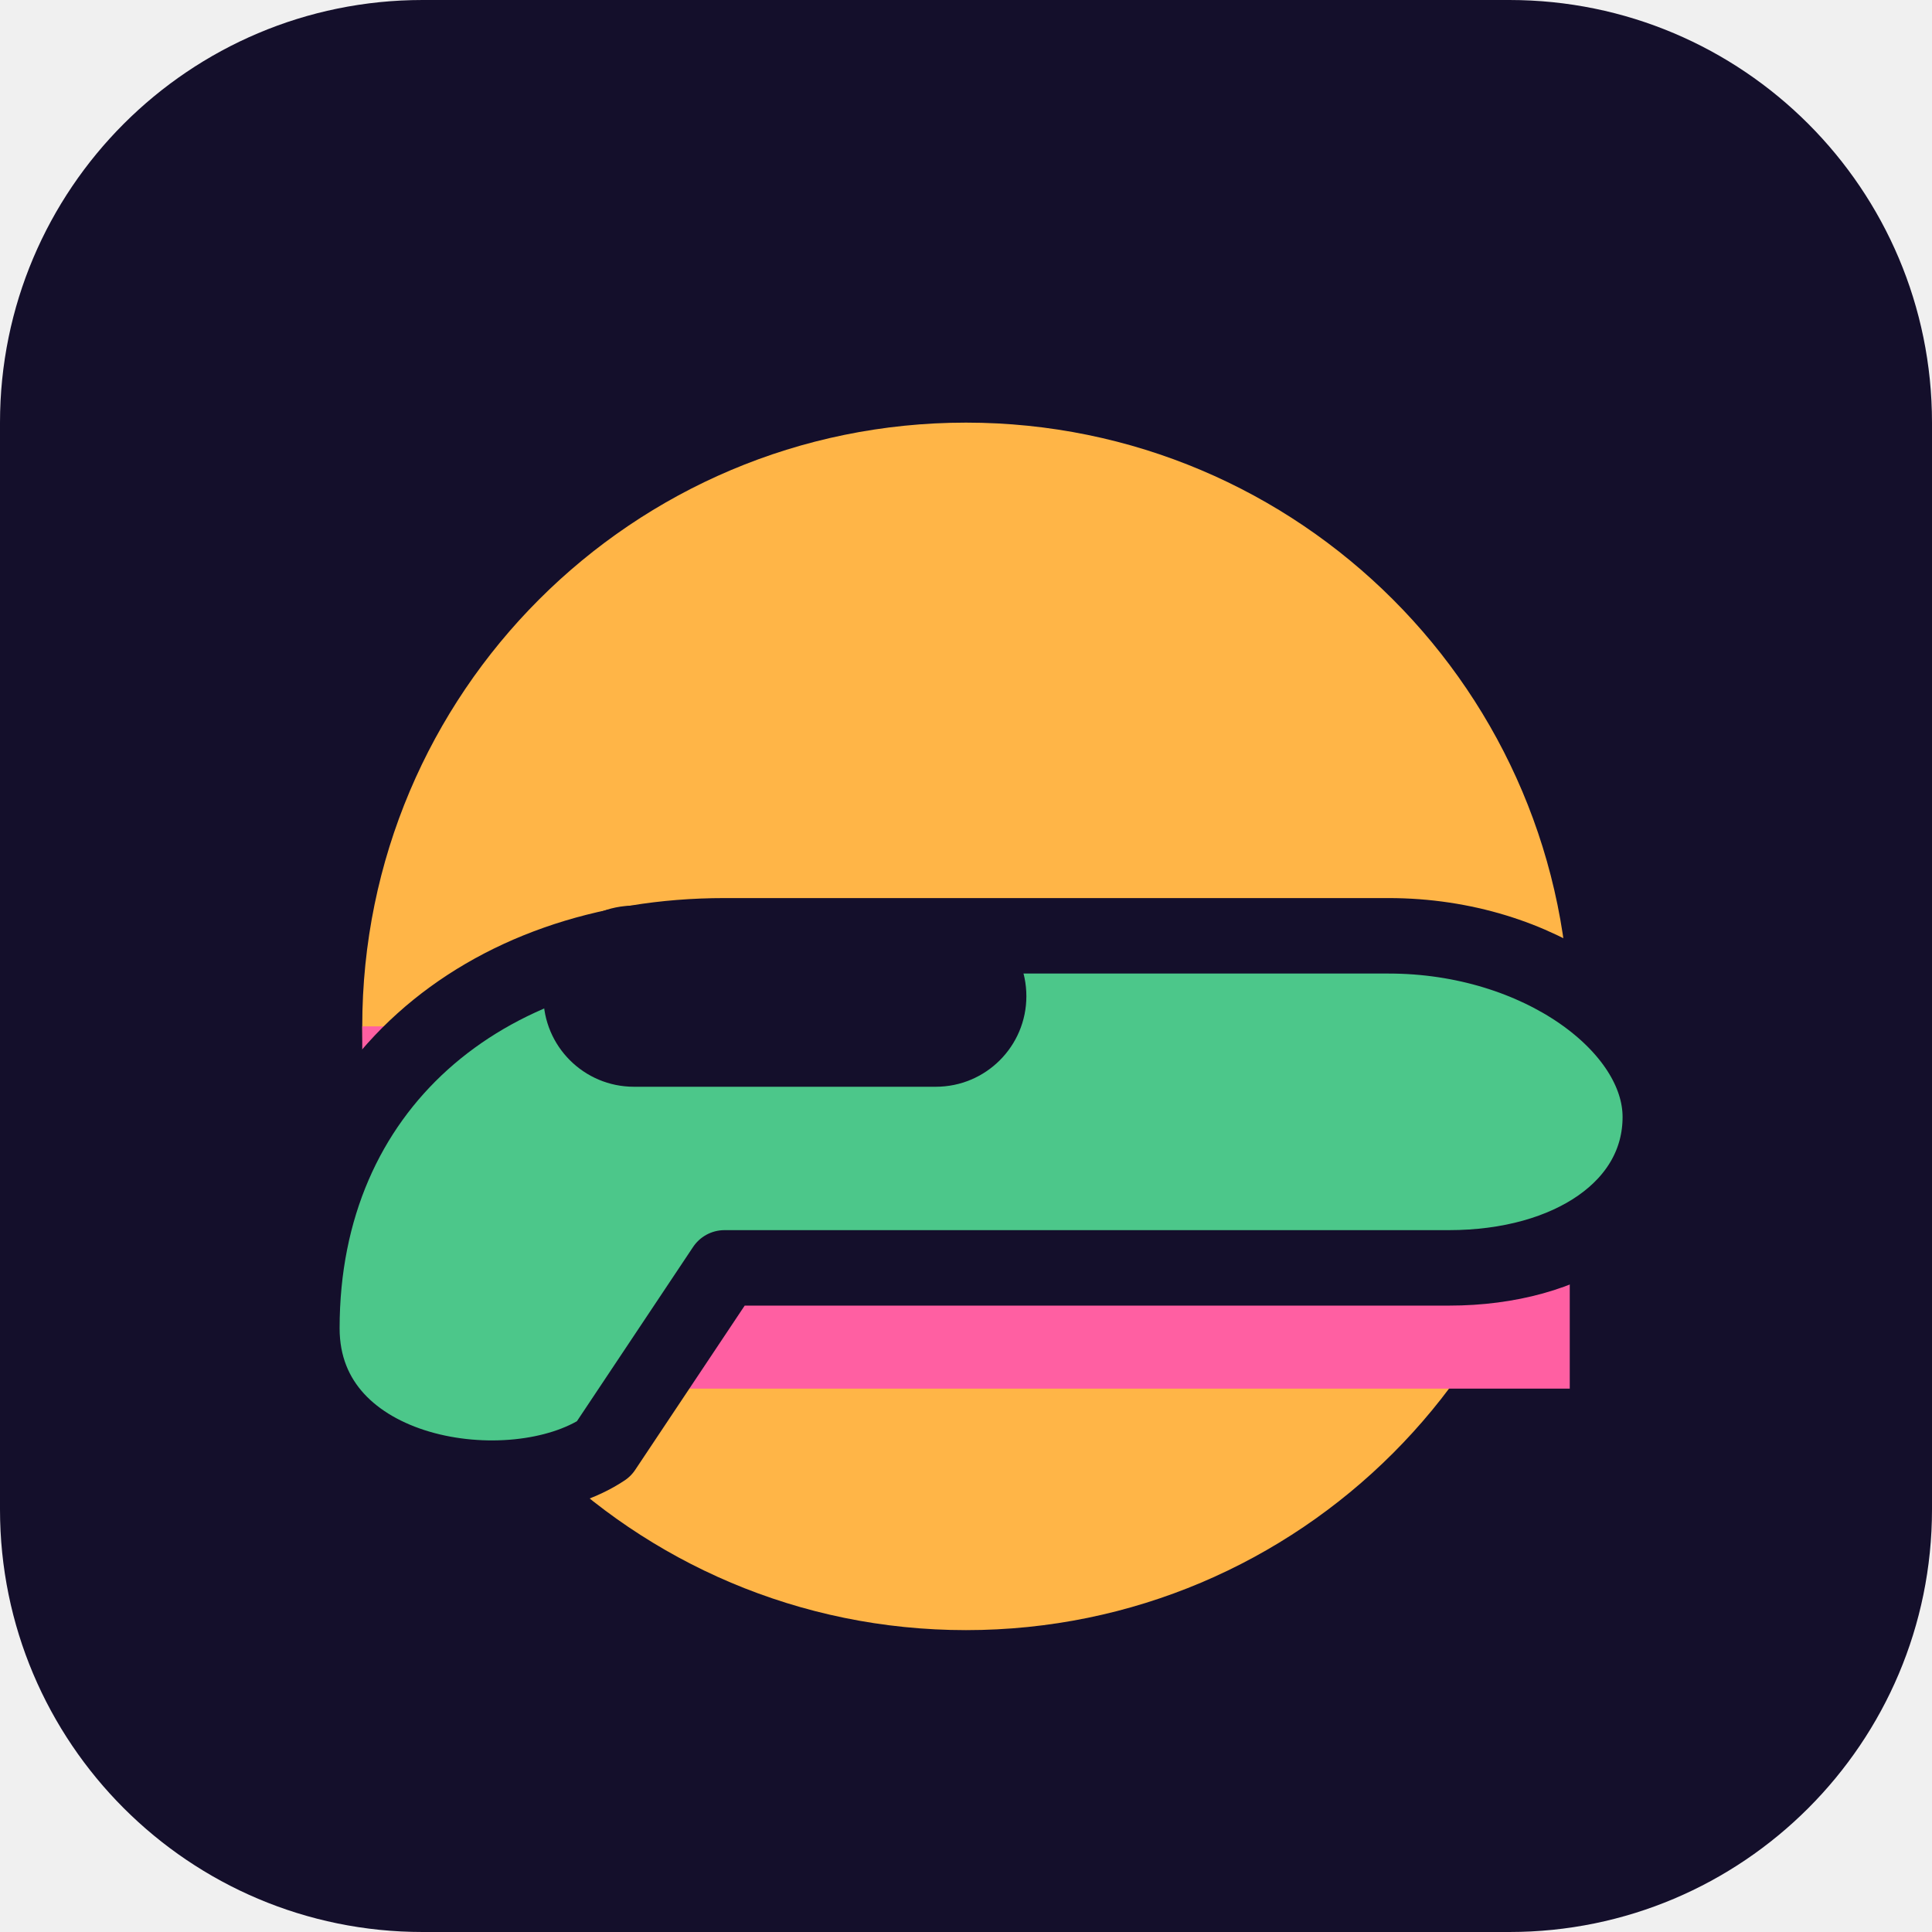
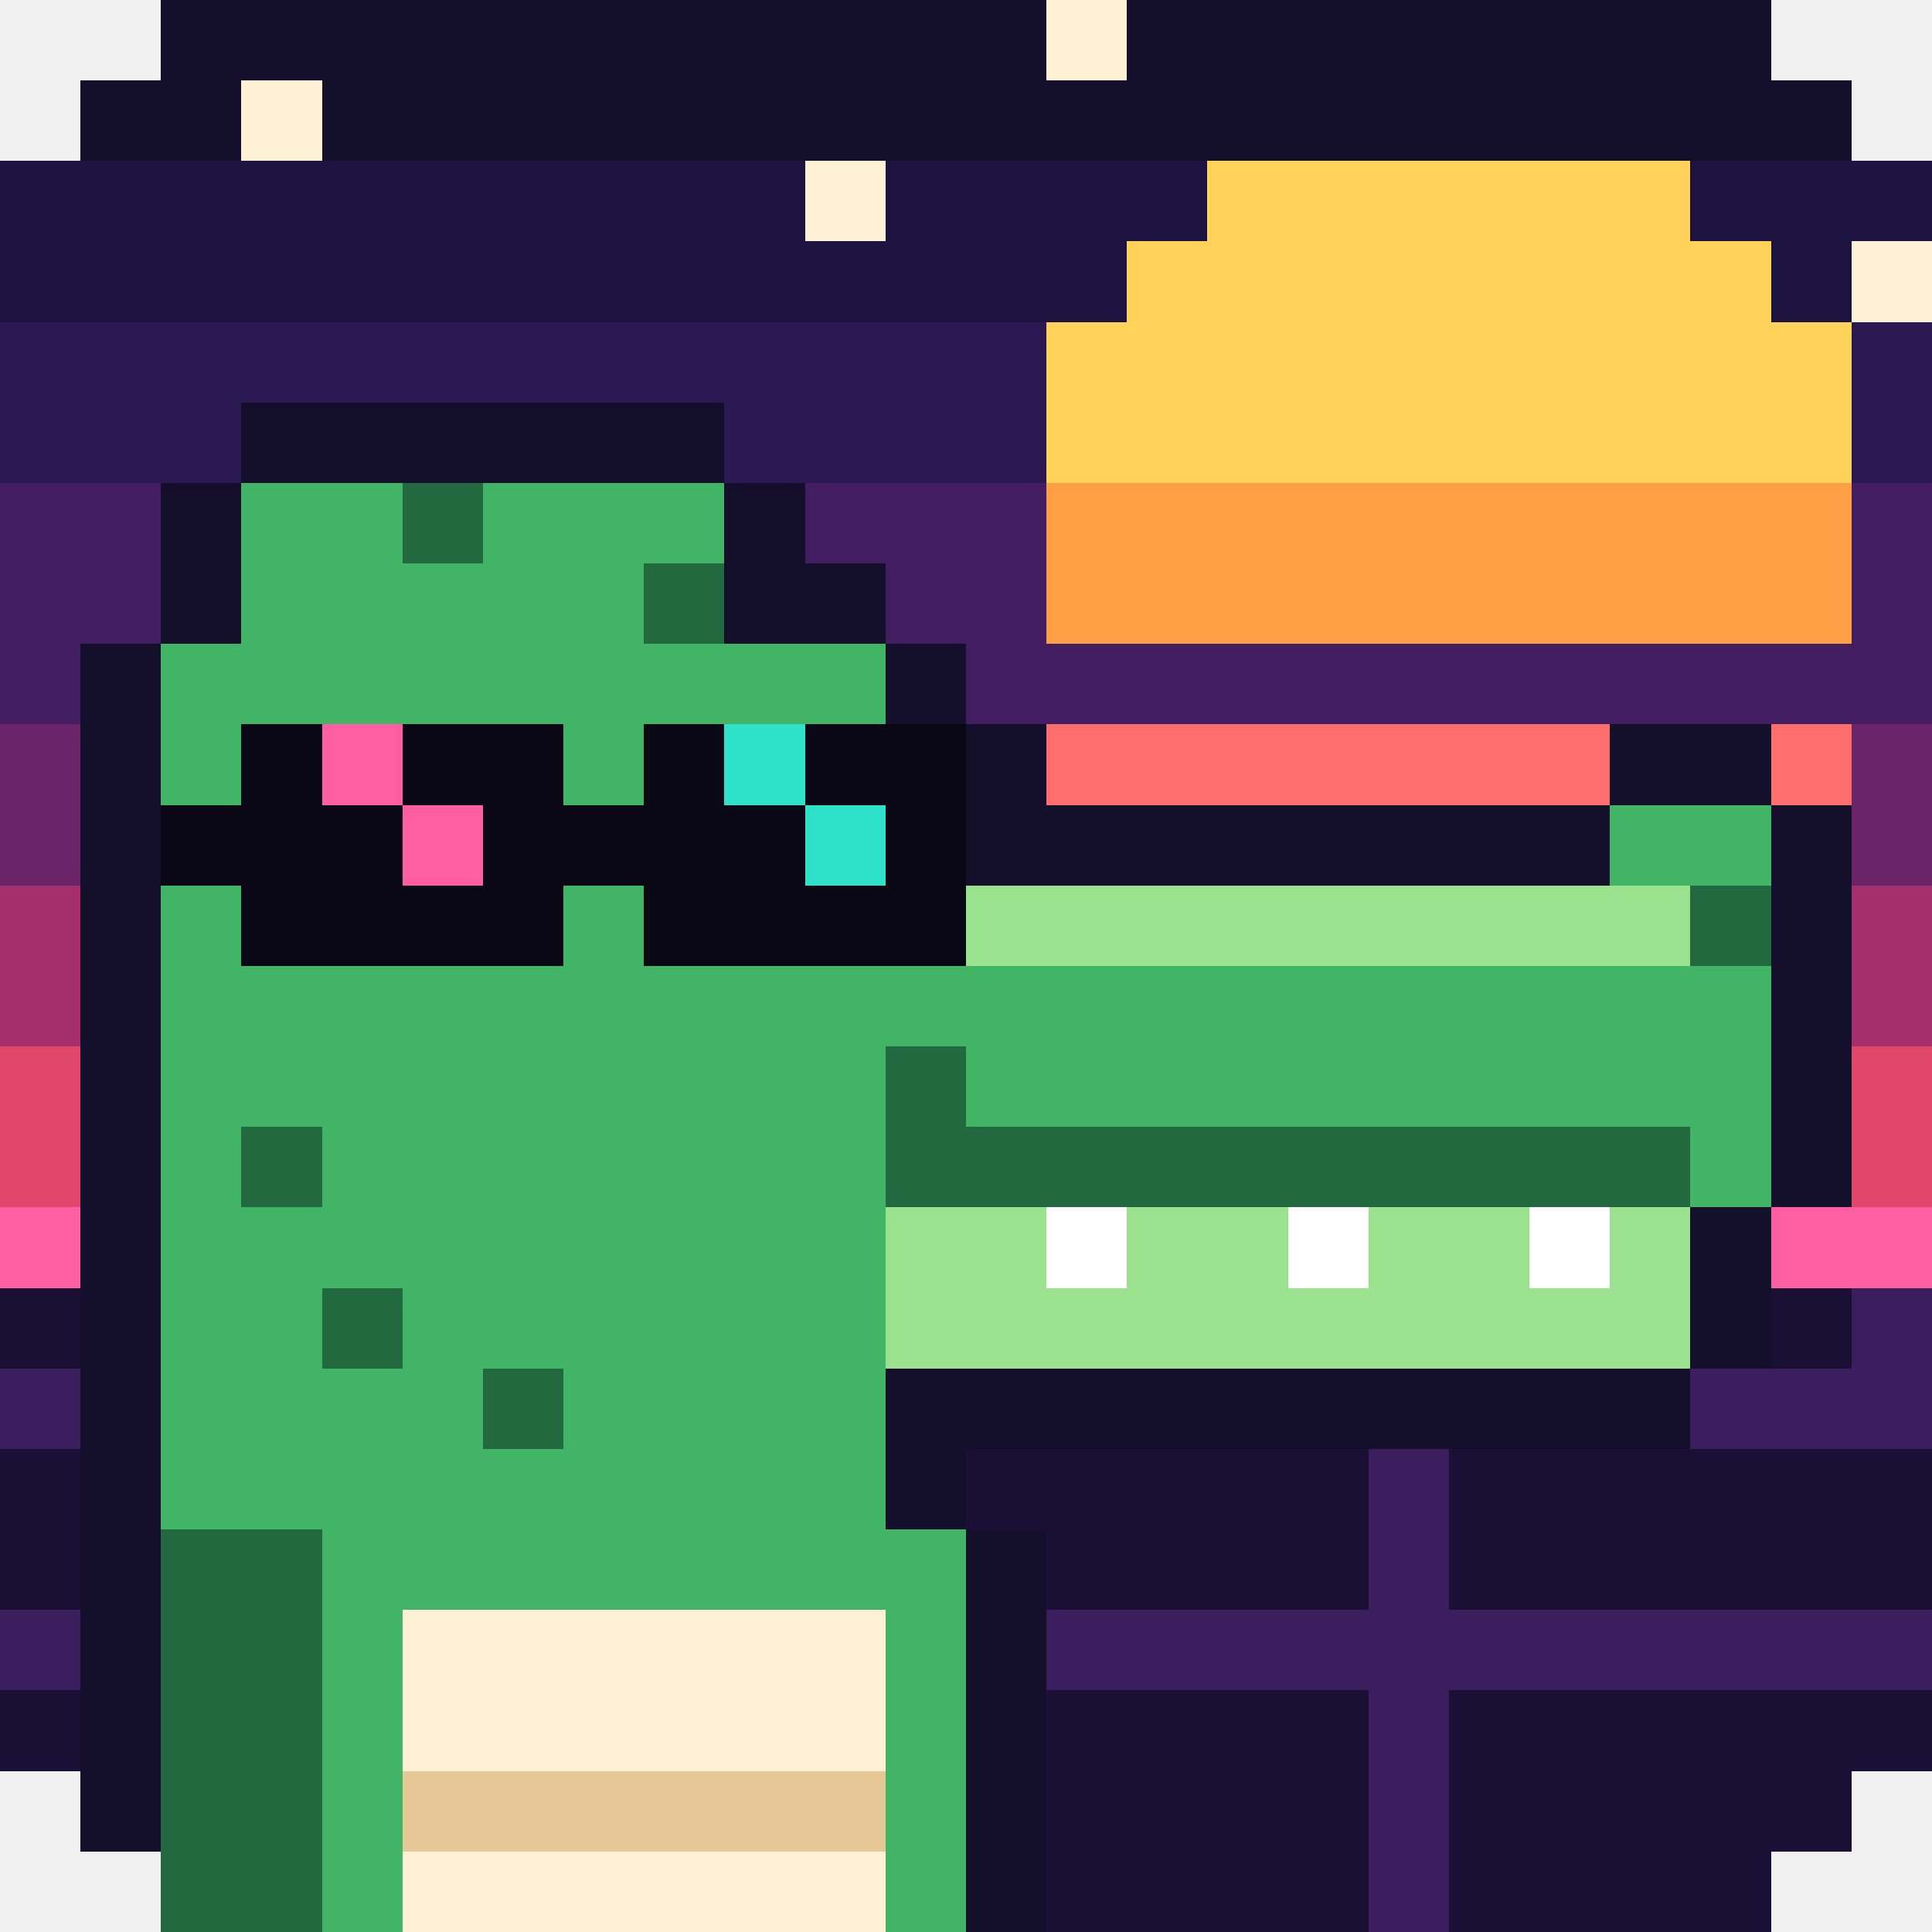
- <svg xmlns="http://www.w3.org/2000/svg" viewBox="0 0 64 64">
-   <rect width="64" height="64" rx="14" fill="#140f2b" />
-   <circle cx="32" cy="34" r="20" fill="#ffb547" />
-   <rect x="12" y="34" width="40" height="4" fill="#ff5fa2" />
-   <rect x="12" y="42" width="40" height="4" fill="#ff5fa2" />
-   <path d="M10 44c0-8 6-13 14-13h22c5 0 9 3 9 6s-3 5-7 5H24l-4 6c-3 2-10 1-10-4z" fill="#4cc78a" stroke="#140f2b" stroke-width="2.5" stroke-linejoin="round" />
-   <rect x="18" y="30" width="16" height="6" rx="3" fill="#140f2b" />
+ <svg xmlns="http://www.w3.org/2000/svg" viewBox="0 0 24 24" shape-rendering="crispEdges">
+   <path fill="#140F2B" d="M2 0h11v1h-11zM14 0h8v1h-8zM1 1h2v1h-2zM4 1h19v1h-19zM3 5h6v1h-6zM2 6h1v1h-1zM9 6h1v1h-1zM2 7h1v1h-1zM9 7h2v1h-2zM1 8h1v1h-1zM11 8h1v1h-1zM1 9h1v1h-1zM12 9h1v1h-1zM20 9h2v1h-2zM1 10h1v1h-1zM12 10h8v1h-8zM22 10h1v1h-1zM1 11h1v1h-1zM22 11h1v1h-1zM1 12h1v1h-1zM22 12h1v1h-1zM1 13h1v1h-1zM22 13h1v1h-1zM1 14h1v1h-1zM22 14h1v1h-1zM1 15h1v1h-1zM21 15h1v1h-1zM1 16h1v1h-1zM21 16h1v1h-1zM1 17h1v1h-1zM11 17h10v1h-10zM1 18h1v1h-1zM11 18h1v1h-1zM1 19h1v1h-1zM12 19h1v1h-1zM1 20h1v1h-1zM12 20h1v1h-1zM1 21h1v1h-1zM12 21h1v1h-1zM1 22h1v1h-1zM12 22h1v1h-1zM12 23h1v1h-1z" />
+   <path fill="#FFF1D6" d="M13 0h1v1h-1zM3 1h1v1h-1zM10 2h1v1h-1zM23 3h1v1h-1zM5 20h6v1h-6zM5 21h6v1h-6zM5 23h6v1h-6z" />
+   <path fill="#1D1340" d="M0 2h10v1h-10zM11 2h4v1h-4zM21 2h3v1h-3zM0 3h14v1h-14zM22 3h1v1h-1z" />
+   <path fill="#FFD25A" d="M15 2h6v1h-6zM14 3h8v1h-8zM13 4h10v1h-10zM13 5h10v1h-10z" />
+   <path fill="#2B1852" d="M0 4h13v1h-13zM23 4h1v1h-1zM0 5h3v1h-3zM9 5h4v1h-4zM23 5h1v1h-1z" />
+   <path fill="#431D61" d="M0 6h2v1h-2zM10 6h3v1h-3zM23 6h1v1h-1zM0 7h2v1h-2zM11 7h2v1h-2zM23 7h1v1h-1zM0 8h1v1h-1zM12 8h12v1h-12z" />
+   <path fill="#41B465" d="M3 6h2v1h-2zM6 6h3v1h-3zM3 7h5v1h-5zM2 8h9v1h-9zM2 9h1v1h-1zM7 9h1v1h-1zM20 10h2v1h-2zM2 11h1v1h-1zM7 11h1v1h-1zM2 12h20v1h-20zM2 13h9v1h-9zM12 13h10v1h-10zM2 14h1v1h-1zM4 14h7v1h-7zM21 14h1v1h-1zM2 15h9v1h-9zM2 16h2v1h-2zM5 16h6v1h-6zM2 17h4v1h-4zM7 17h4v1h-4zM2 18h9v1h-9zM4 19h8v1h-8zM4 20h1v1h-1zM11 20h1v1h-1zM4 21h1v1h-1zM11 21h1v1h-1zM4 22h1v1h-1zM11 22h1v1h-1zM4 23h1v1h-1zM11 23h1v1h-1z" />
+   <path fill="#22693F" d="M5 6h1v1h-1zM8 7h1v1h-1zM21 11h1v1h-1zM11 13h1v1h-1zM3 14h1v1h-1zM11 14h10v1h-10zM4 16h1v1h-1zM6 17h1v1h-1zM2 19h2v1h-2zM2 20h2v1h-2zM2 21h2v1h-2zM2 22h2v1h-2zM2 23h2v1h-2z" />
+   <path fill="#FF9F45" d="M13 6h10v1h-10zM13 7h10v1h-10z" />
+   <path fill="#6B2468" d="M0 9h1v1h-1zM23 9h1v1h-1zM0 10h1v1h-1zM23 10h1v1h-1z" />
+   <path fill="#0B0816" d="M3 9h1v1h-1zM5 9h2v1h-2zM8 9h1v1h-1zM10 9h2v1h-2zM2 10h3v1h-3zM6 10h4v1h-4zM11 10h1v1h-1zM3 11h4v1h-4zM8 11h4v1h-4z" />
+   <path fill="#FF5FA2" d="M4 9h1v1h-1zM5 10h1v1h-1zM0 15h1v1h-1zM22 15h2v1h-2z" />
+   <path fill="#2DE2C8" d="M9 9h1v1h-1zM10 10h1v1h-1z" />
+   <path fill="#FF6E6E" d="M13 9h7v1h-7zM22 9h1v1h-1z" />
+   <path fill="#A42F6C" d="M0 11h1v1h-1zM23 11h1v1h-1zM0 12h1v1h-1zM23 12h1v1h-1z" />
+   <path fill="#9BE28E" d="M12 11h9v1h-9zM11 15h2v1h-2zM14 15h2v1h-2zM17 15h2v1h-2zM20 15h1v1h-1zM11 16h10v1h-10z" />
+   <path fill="#E0476A" d="M0 13h1v1h-1zM23 13h1v1h-1zM0 14h1v1h-1zM23 14h1v1h-1z" />
+   <path fill="#FFFFFF" d="M13 15h1v1h-1zM16 15h1v1h-1zM19 15h1v1h-1z" />
+   <path fill="#1A1036" d="M0 16h1v1h-1zM22 16h1v1h-1zM0 18h1v1h-1zM12 18h5v1h-5zM18 18h6v1h-6zM0 19h1v1h-1zM13 19h4v1h-4zM18 19h6v1h-6zM0 21h1v1h-1zM13 21h4v1h-4zM18 21h6v1h-6zM13 22h4v1h-4zM18 22h5v1h-5zM13 23h4v1h-4zM18 23h4v1h-4z" />
+   <path fill="#3B1E5E" d="M23 16h1v1h-1zM0 17h1v1h-1zM21 17h3v1h-3zM17 18h1v1h-1zM17 19h1v1h-1zM0 20h1v1h-1zM13 20h11v1h-11zM17 21h1v1h-1zM17 22h1v1h-1zM17 23h1v1h-1z" />
+   <path fill="#E6C796" d="M5 22h6v1h-6z" />
</svg>
